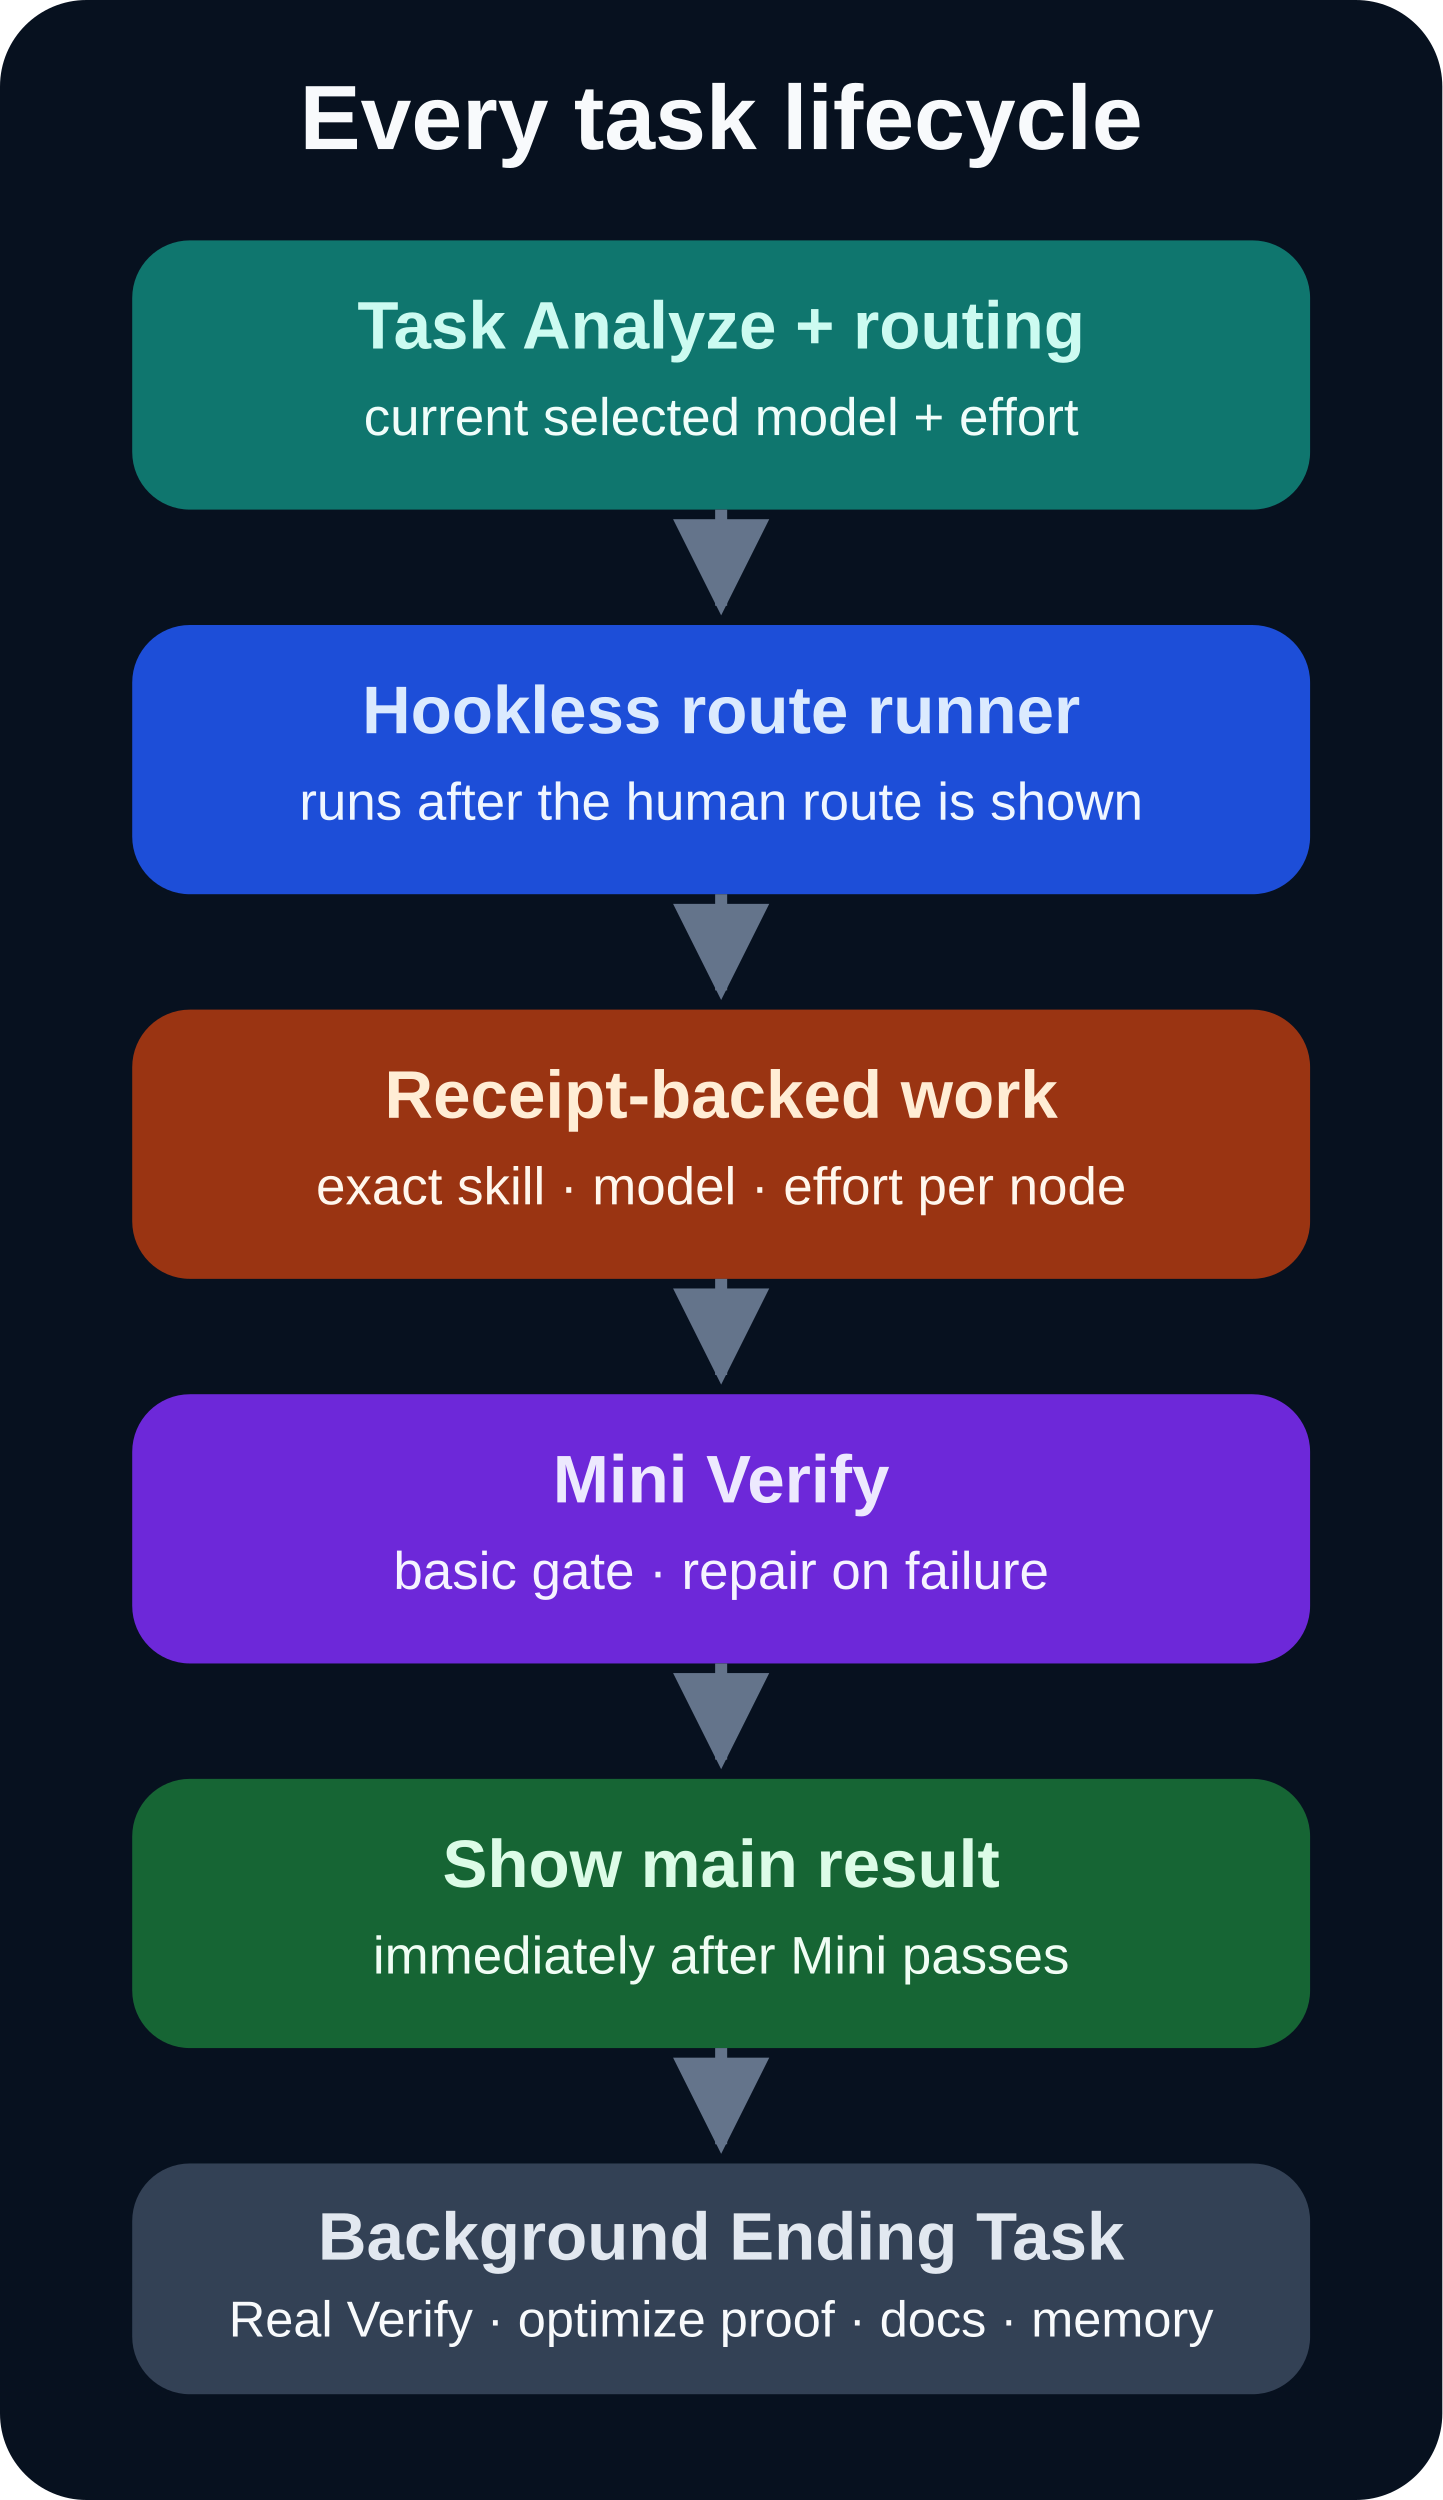
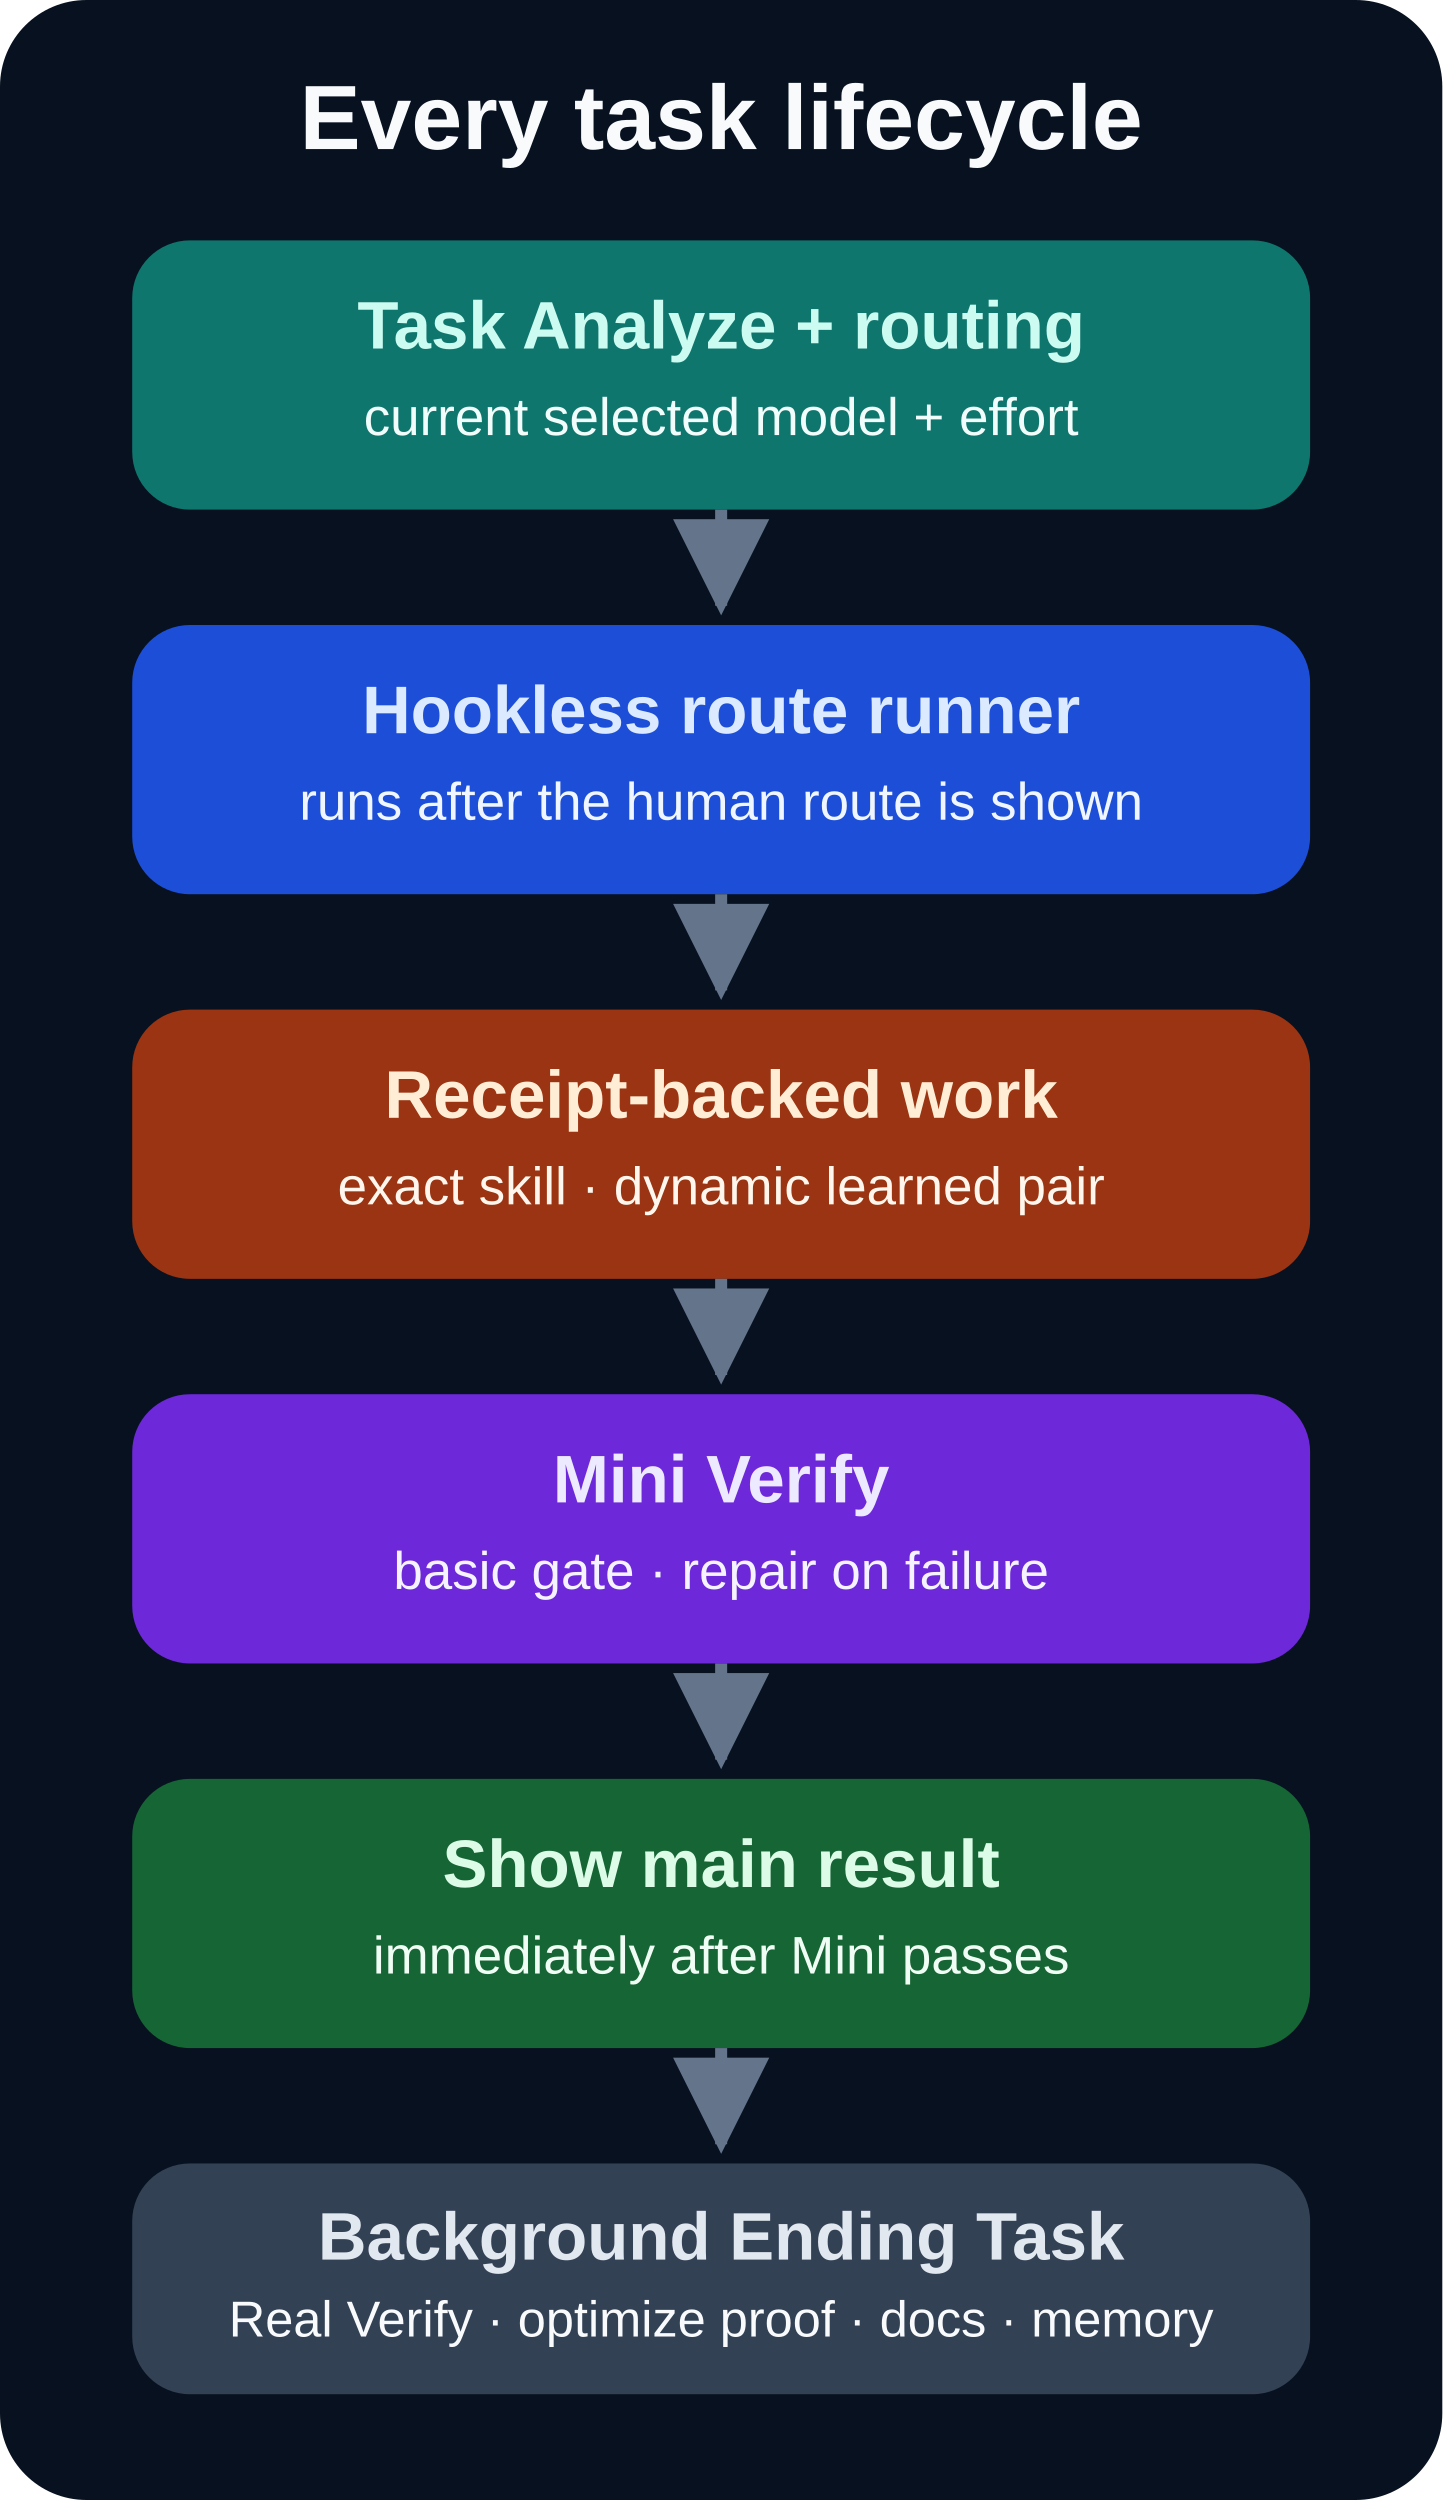
<svg xmlns="http://www.w3.org/2000/svg" role="img" aria-labelledby="title desc" viewBox="0 0 600 1040">
  <defs>
    <marker id="arrow" viewBox="0 0 10 10" refX="9" refY="5" markerWidth="8" markerHeight="8" orient="auto">
      <path d="M0 0 10 5 0 10z" fill="#64748b" />
    </marker>
  </defs>
  <rect width="600" height="1040" rx="36" fill="#07111f" />
  <text x="300" y="62" text-anchor="middle" fill="#f8fafc" font-family="Arial, sans-serif" font-size="38" font-weight="700">Every task lifecycle</text>
  <g font-family="Arial, sans-serif" text-anchor="middle">
    <rect x="55" y="100" width="490" height="112" rx="24" fill="#0f766e" />
    <text x="300" y="145" fill="#ccfbf1" font-size="28" font-weight="700">Task Analyze + routing</text>
    <text x="300" y="181" fill="#f0fdfa" font-size="22">current selected model + effort</text>
    <line x1="300" y1="212" x2="300" y2="252" stroke="#64748b" stroke-width="5" marker-end="url(#arrow)" />
    <rect x="55" y="260" width="490" height="112" rx="24" fill="#1d4ed8" />
    <text x="300" y="305" fill="#dbeafe" font-size="28" font-weight="700">Hookless route runner</text>
    <text x="300" y="341" fill="#eff6ff" font-size="22">runs after the human route is shown</text>
    <line x1="300" y1="372" x2="300" y2="412" stroke="#64748b" stroke-width="5" marker-end="url(#arrow)" />
    <rect x="55" y="420" width="490" height="112" rx="24" fill="#9a3412" />
    <text x="300" y="465" fill="#ffedd5" font-size="28" font-weight="700">Receipt-backed work</text>
-     <text x="300" y="501" fill="#fff7ed" font-size="22">exact skill · model · effort per node</text>
+     <text x="300" y="501" fill="#fff7ed" font-size="22">exact skill · dynamic learned pair</text>
    <line x1="300" y1="532" x2="300" y2="572" stroke="#64748b" stroke-width="5" marker-end="url(#arrow)" />
    <rect x="55" y="580" width="490" height="112" rx="24" fill="#6d28d9" />
    <text x="300" y="625" fill="#ede9fe" font-size="28" font-weight="700">Mini Verify</text>
    <text x="300" y="661" fill="#f5f3ff" font-size="22">basic gate · repair on failure</text>
    <line x1="300" y1="692" x2="300" y2="732" stroke="#64748b" stroke-width="5" marker-end="url(#arrow)" />
    <rect x="55" y="740" width="490" height="112" rx="24" fill="#166534" />
    <text x="300" y="785" fill="#dcfce7" font-size="28" font-weight="700">Show main result</text>
    <text x="300" y="821" fill="#f0fdf4" font-size="22">immediately after Mini passes</text>
    <line x1="300" y1="852" x2="300" y2="892" stroke="#64748b" stroke-width="5" marker-end="url(#arrow)" />
    <rect x="55" y="900" width="490" height="96" rx="24" fill="#334155" />
    <text x="300" y="940" fill="#e2e8f0" font-size="28" font-weight="700">Background Ending Task</text>
    <text x="300" y="972" fill="#f8fafc" font-size="21">Real Verify · optimize proof · docs · memory</text>
  </g>
</svg>
